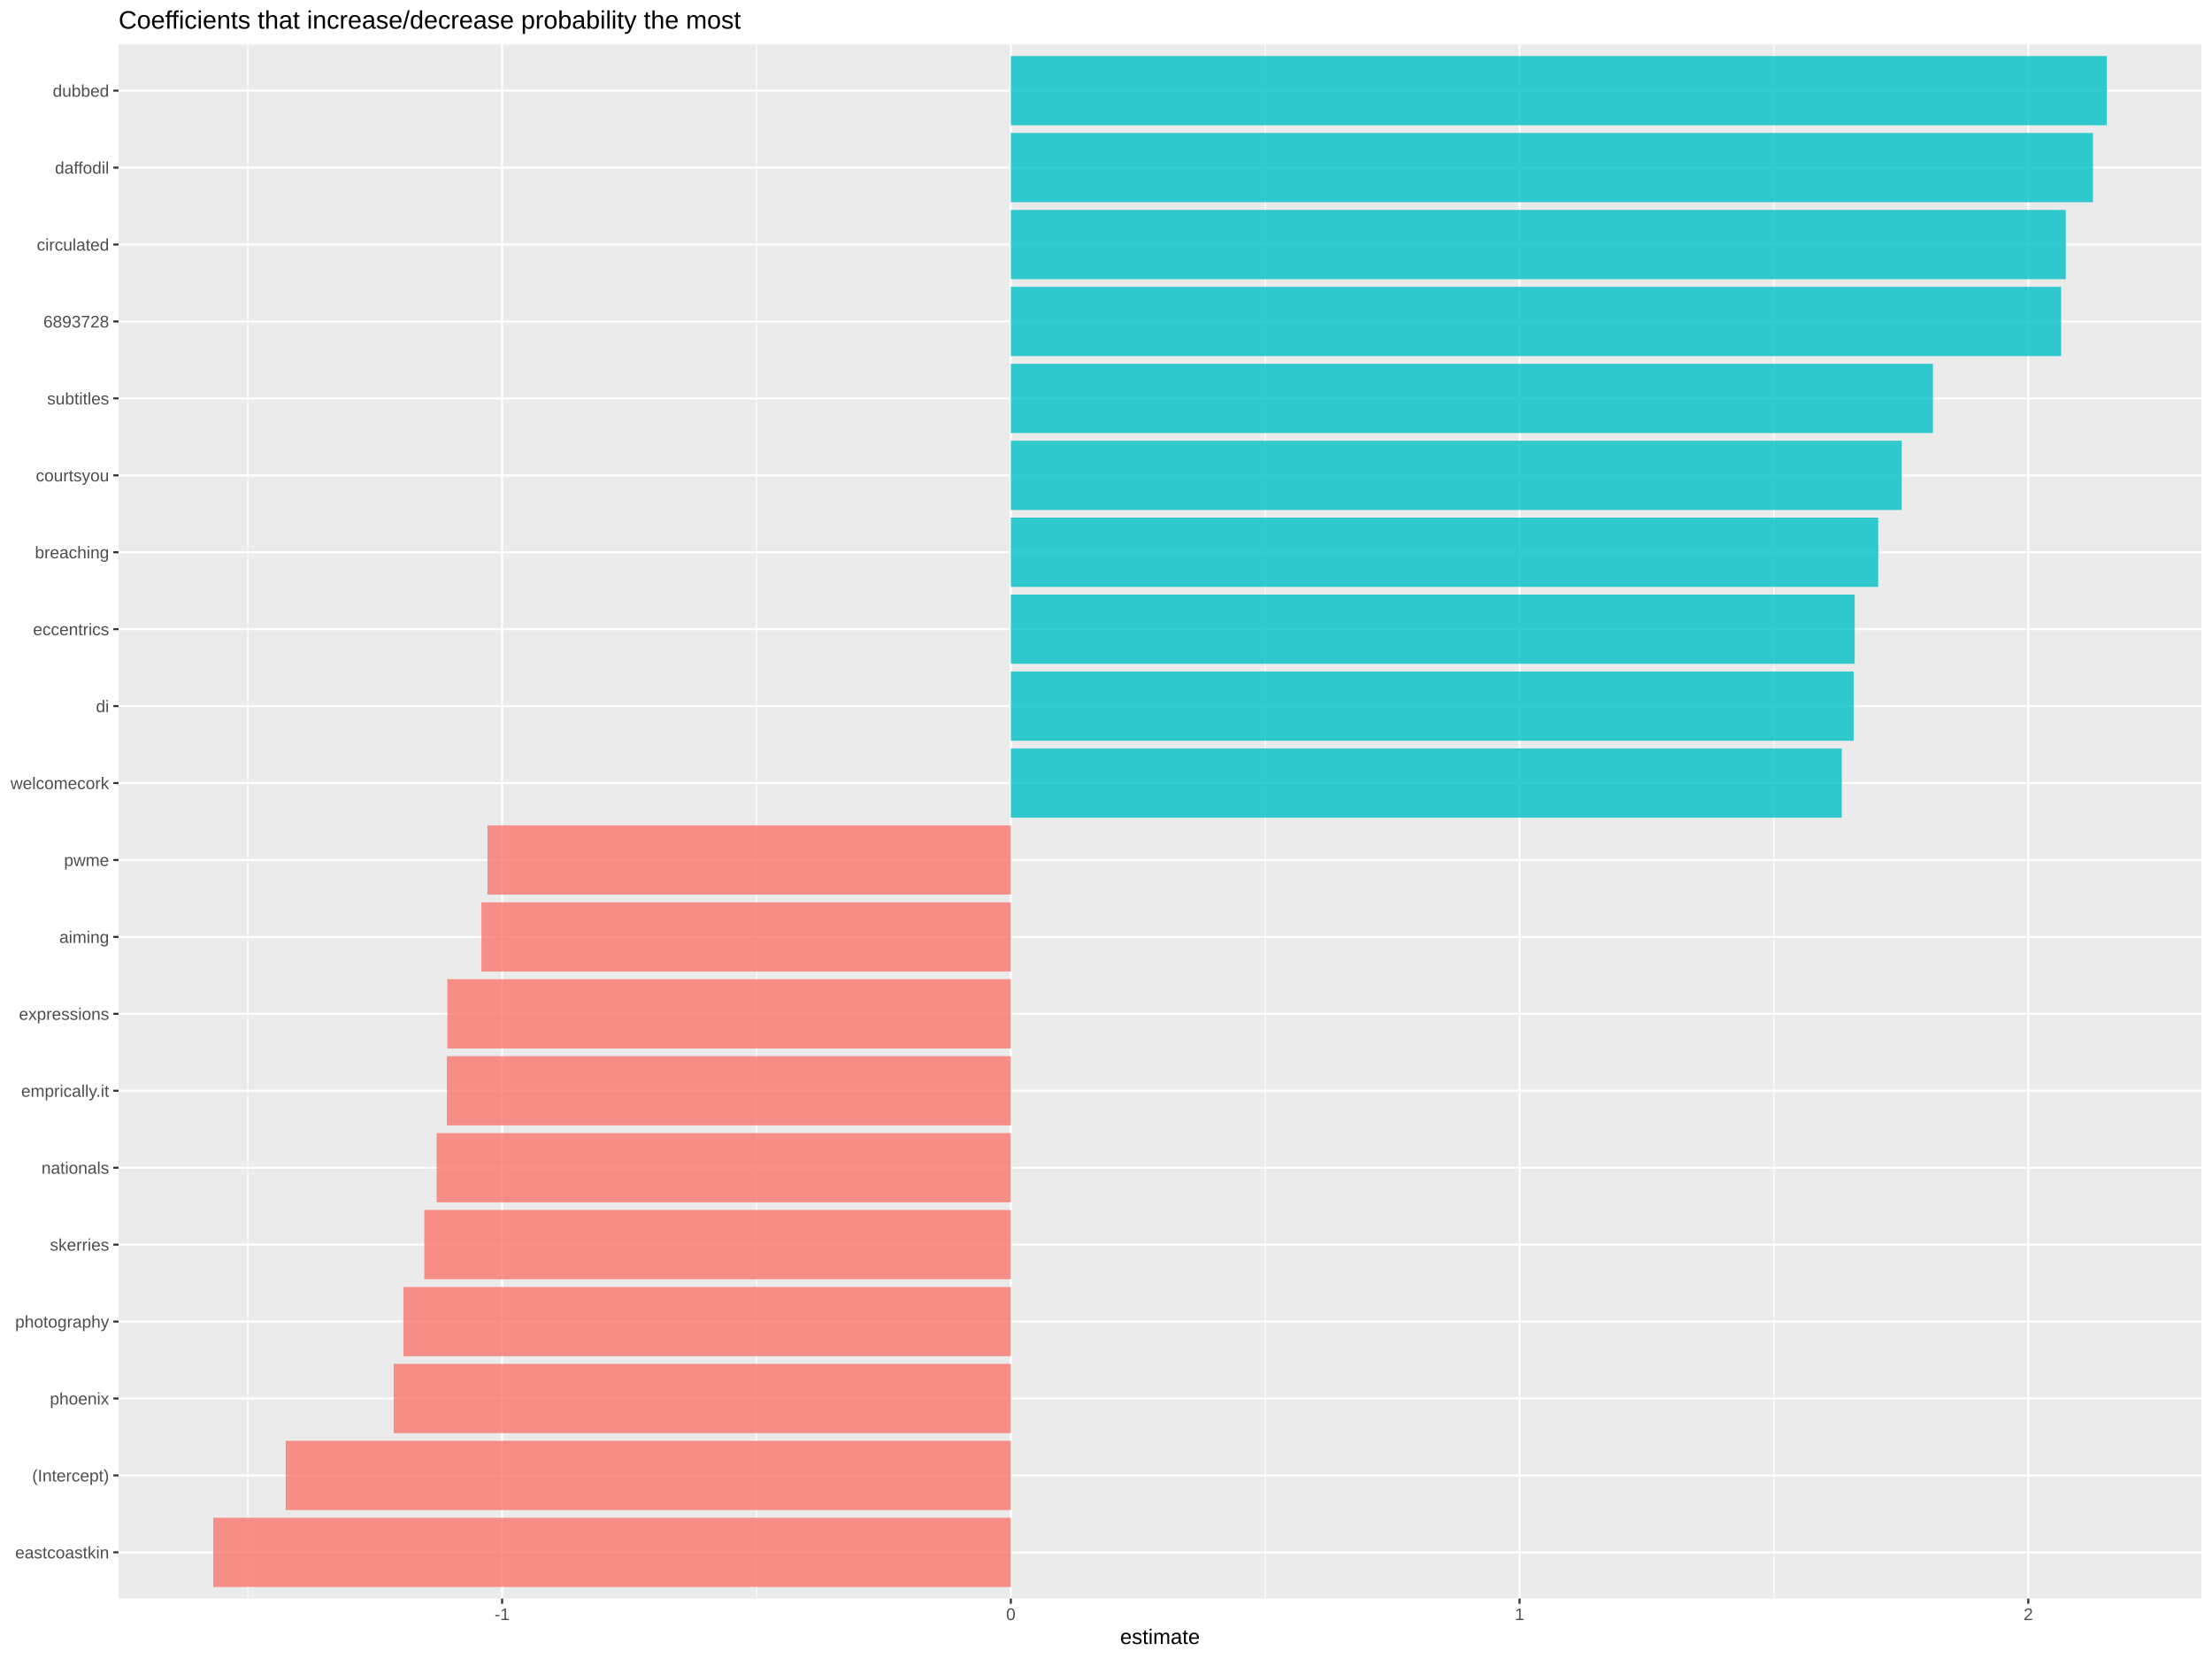
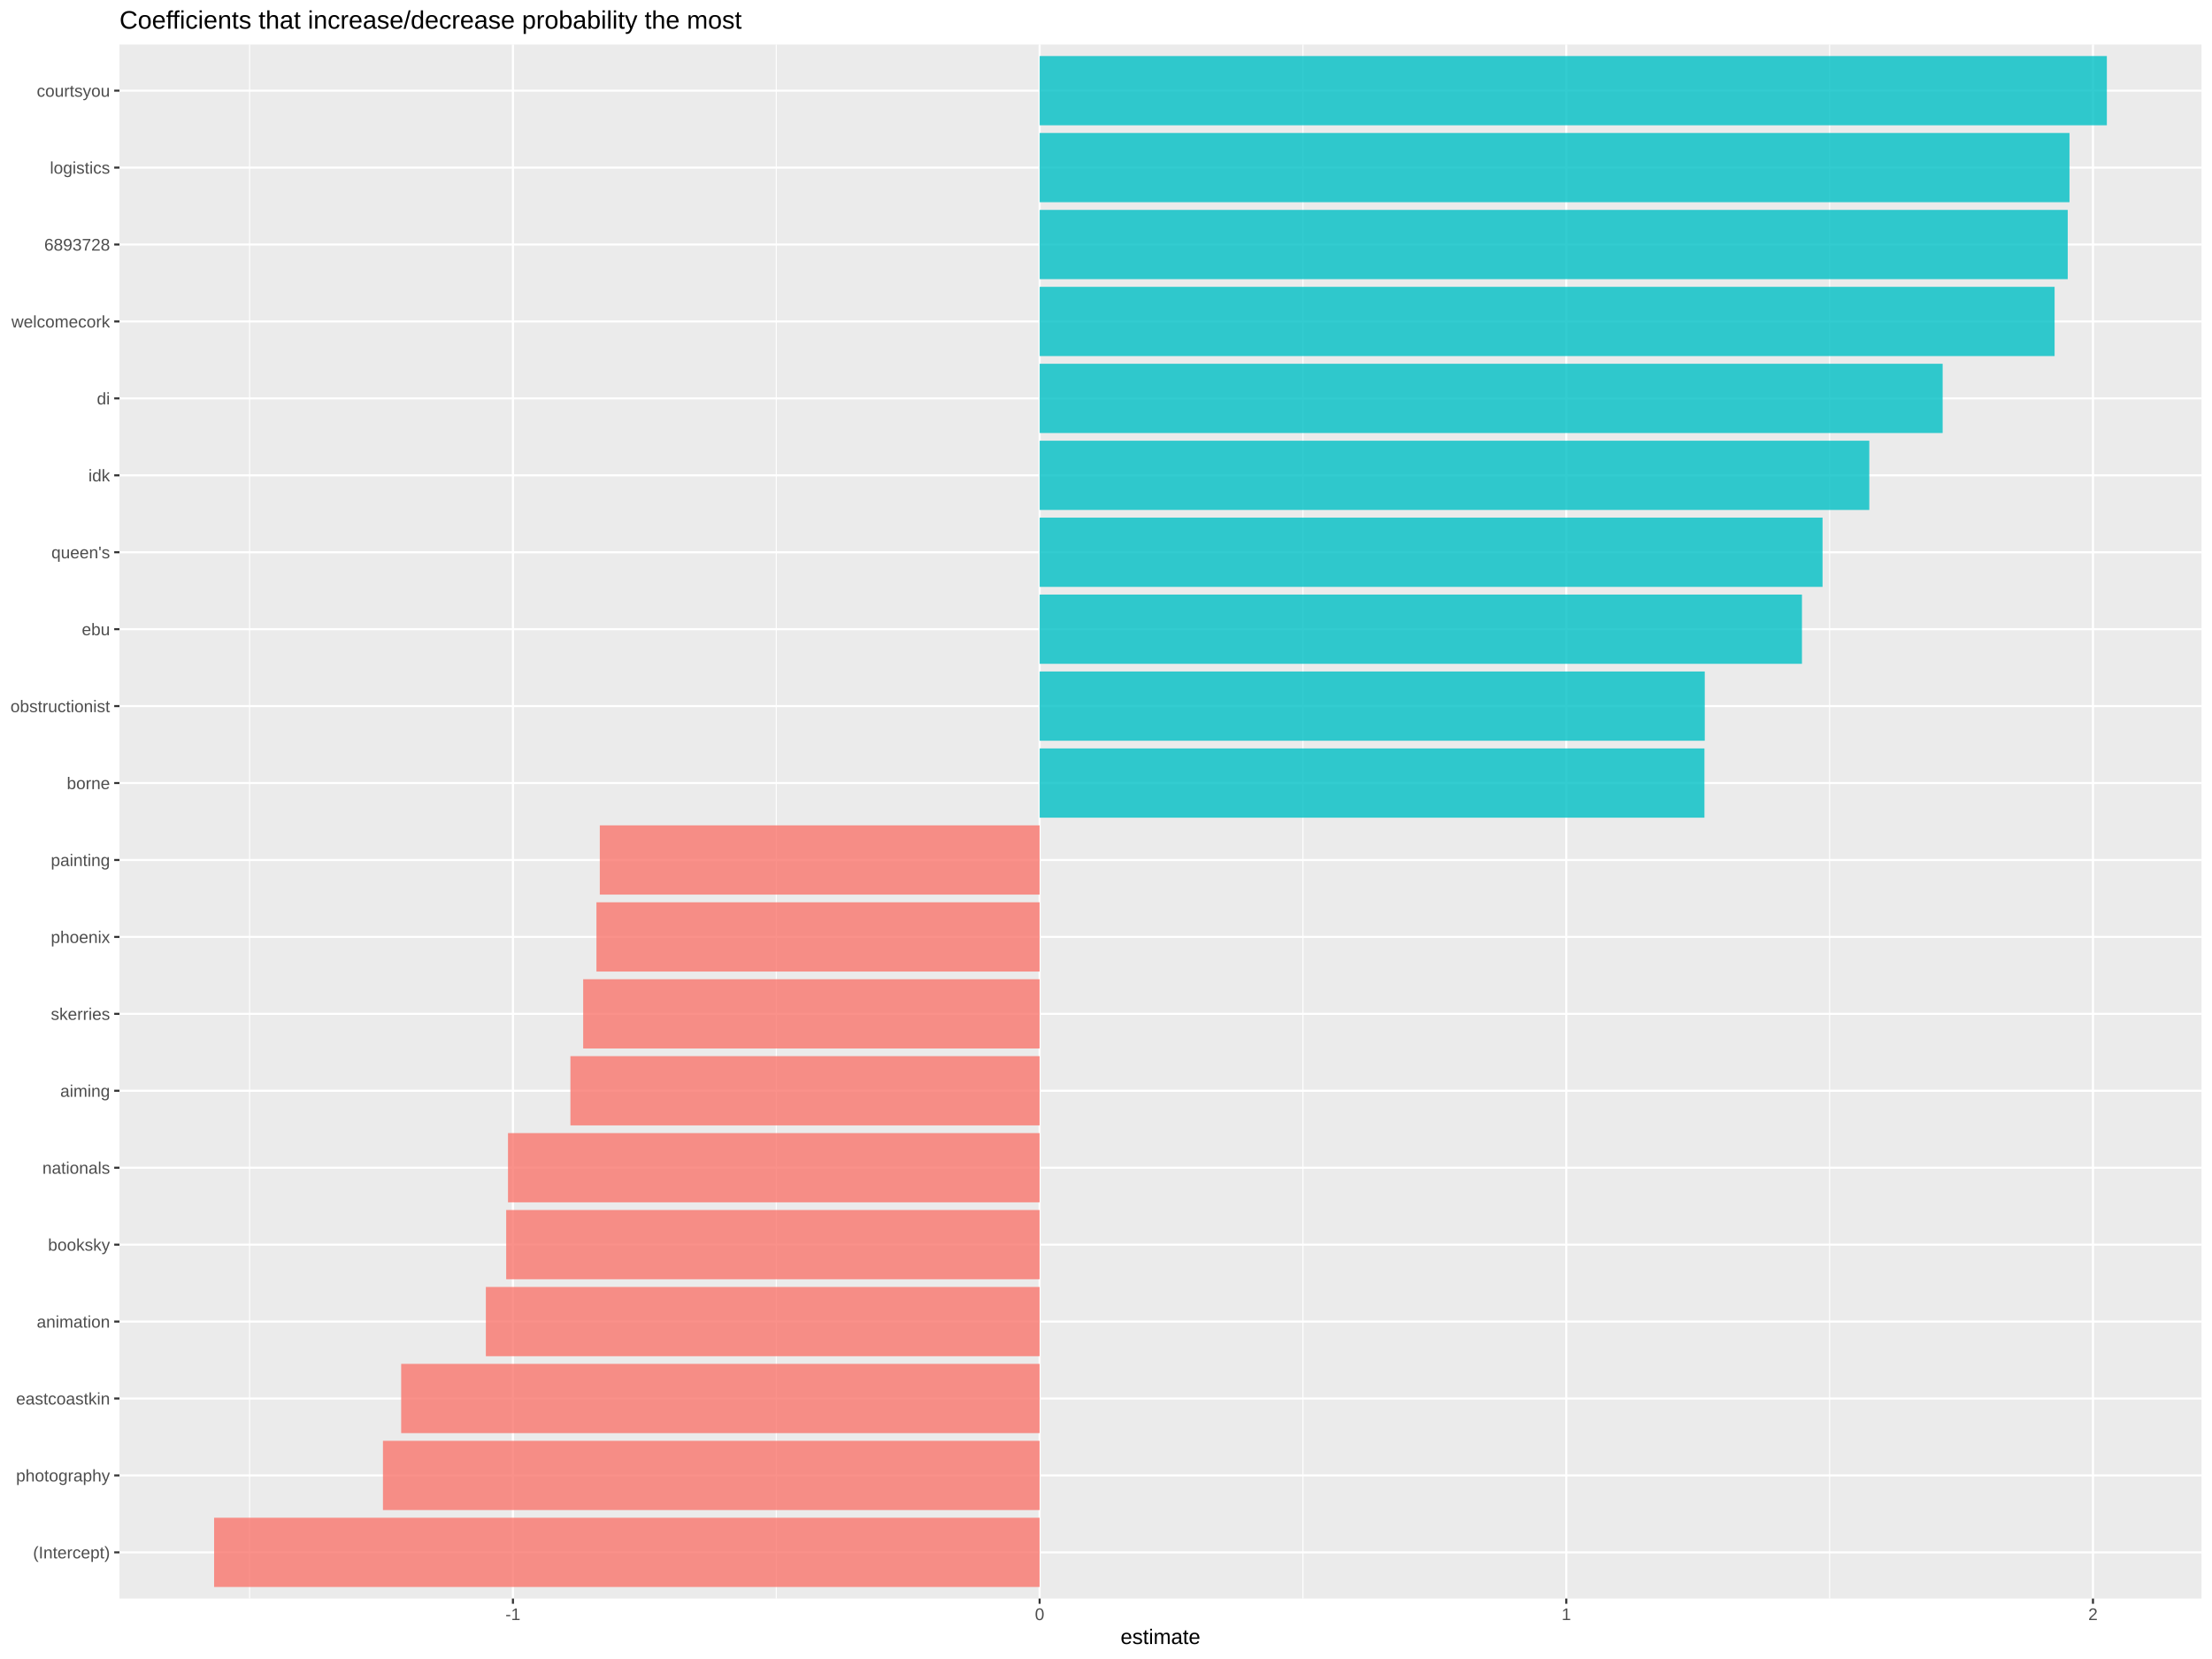
<svg xmlns="http://www.w3.org/2000/svg" width="1152.00pt" height="864.00pt" viewBox="0 0 1152.00 864.00">
  <g class="svglite">
    <defs>
      <style type="text/css">
    .svglite line, .svglite polyline, .svglite polygon, .svglite path, .svglite rect, .svglite circle {
      fill: none;
      stroke: #000000;
      stroke-linecap: round;
      stroke-linejoin: round;
      stroke-miterlimit: 10.00;
    }
    .svglite text {
      white-space: pre;
    }
    .svglite g.glyphgroup path {
      fill: inherit;
      stroke: none;
    }
  </style>
    </defs>
    <rect width="100%" height="100%" style="stroke: none; fill: #FFFFFF;" />
    <defs>
      <clipPath id="cpMC4wMHwxMTUyLjAwfDAuMDB8ODY0LjAw">
        <rect x="0.00" y="0.00" width="1152.00" height="864.00" />
      </clipPath>
    </defs>
    <g clip-path="url(#cpMC4wMHwxMTUyLjAwfDAuMDB8ODY0LjAw)">
      <rect x="0.00" y="0.00" width="1152.00" height="864.00" style="stroke-width: 1.07; stroke: #FFFFFF; fill: #FFFFFF;" />
    </g>
    <defs>
-       <clipPath id="cpNjEuNzV8MTE0Ni41MnwyMy4xOHw4MzIuNTA=">
-         <rect x="61.75" y="23.18" width="1084.77" height="809.33" />
+       <clipPath id="cpNjIuMjJ8MTE0Ni41MnwyMy4xOHw4MzIuNTA=">
+         <rect x="62.22" y="23.18" width="1084.30" height="809.33" />
      </clipPath>
    </defs>
-     <g clip-path="url(#cpNjEuNzV8MTE0Ni41MnwyMy4xOHw4MzIuNTA=)">
-       <rect x="61.75" y="23.18" width="1084.77" height="809.33" style="stroke-width: 1.07; stroke: none; fill: #EBEBEB;" />
-       <polyline points="129.03,832.50 129.03,23.18 " style="stroke-width: 0.53; stroke: #FFFFFF; stroke-linecap: butt;" />
-       <polyline points="393.97,832.50 393.97,23.18 " style="stroke-width: 0.53; stroke: #FFFFFF; stroke-linecap: butt;" />
-       <polyline points="658.91,832.50 658.91,23.18 " style="stroke-width: 0.53; stroke: #FFFFFF; stroke-linecap: butt;" />
-       <polyline points="923.85,832.50 923.85,23.18 " style="stroke-width: 0.53; stroke: #FFFFFF; stroke-linecap: butt;" />
-       <polyline points="61.75,808.46 1146.52,808.46 " style="stroke-width: 1.07; stroke: #FFFFFF; stroke-linecap: butt;" />
-       <polyline points="61.75,768.40 1146.52,768.40 " style="stroke-width: 1.07; stroke: #FFFFFF; stroke-linecap: butt;" />
-       <polyline points="61.75,728.33 1146.52,728.33 " style="stroke-width: 1.07; stroke: #FFFFFF; stroke-linecap: butt;" />
-       <polyline points="61.75,688.27 1146.52,688.27 " style="stroke-width: 1.07; stroke: #FFFFFF; stroke-linecap: butt;" />
-       <polyline points="61.75,648.20 1146.52,648.20 " style="stroke-width: 1.07; stroke: #FFFFFF; stroke-linecap: butt;" />
-       <polyline points="61.75,608.14 1146.52,608.14 " style="stroke-width: 1.07; stroke: #FFFFFF; stroke-linecap: butt;" />
-       <polyline points="61.75,568.07 1146.52,568.07 " style="stroke-width: 1.07; stroke: #FFFFFF; stroke-linecap: butt;" />
-       <polyline points="61.75,528.00 1146.52,528.00 " style="stroke-width: 1.07; stroke: #FFFFFF; stroke-linecap: butt;" />
-       <polyline points="61.75,487.94 1146.52,487.94 " style="stroke-width: 1.07; stroke: #FFFFFF; stroke-linecap: butt;" />
-       <polyline points="61.75,447.87 1146.52,447.87 " style="stroke-width: 1.07; stroke: #FFFFFF; stroke-linecap: butt;" />
-       <polyline points="61.75,407.81 1146.52,407.81 " style="stroke-width: 1.07; stroke: #FFFFFF; stroke-linecap: butt;" />
-       <polyline points="61.75,367.74 1146.52,367.74 " style="stroke-width: 1.07; stroke: #FFFFFF; stroke-linecap: butt;" />
-       <polyline points="61.75,327.68 1146.52,327.68 " style="stroke-width: 1.07; stroke: #FFFFFF; stroke-linecap: butt;" />
-       <polyline points="61.75,287.61 1146.52,287.61 " style="stroke-width: 1.07; stroke: #FFFFFF; stroke-linecap: butt;" />
-       <polyline points="61.75,247.55 1146.52,247.55 " style="stroke-width: 1.07; stroke: #FFFFFF; stroke-linecap: butt;" />
-       <polyline points="61.75,207.48 1146.52,207.48 " style="stroke-width: 1.07; stroke: #FFFFFF; stroke-linecap: butt;" />
-       <polyline points="61.75,167.41 1146.52,167.41 " style="stroke-width: 1.07; stroke: #FFFFFF; stroke-linecap: butt;" />
-       <polyline points="61.75,127.35 1146.52,127.35 " style="stroke-width: 1.07; stroke: #FFFFFF; stroke-linecap: butt;" />
-       <polyline points="61.75,87.28 1146.52,87.28 " style="stroke-width: 1.07; stroke: #FFFFFF; stroke-linecap: butt;" />
-       <polyline points="61.75,47.22 1146.52,47.22 " style="stroke-width: 1.07; stroke: #FFFFFF; stroke-linecap: butt;" />
-       <polyline points="261.50,832.50 261.50,23.18 " style="stroke-width: 1.07; stroke: #FFFFFF; stroke-linecap: butt;" />
-       <polyline points="526.44,832.50 526.44,23.18 " style="stroke-width: 1.07; stroke: #FFFFFF; stroke-linecap: butt;" />
-       <polyline points="791.38,832.50 791.38,23.18 " style="stroke-width: 1.07; stroke: #FFFFFF; stroke-linecap: butt;" />
-       <polyline points="1056.32,832.50 1056.32,23.18 " style="stroke-width: 1.07; stroke: #FFFFFF; stroke-linecap: butt;" />
-       <rect x="148.78" y="750.37" width="377.66" height="36.06" style="stroke-width: 1.07; stroke: none; stroke-linecap: butt; stroke-linejoin: miter; fill: #F8766D; fill-opacity: 0.80;" />
-       <rect x="111.06" y="790.43" width="415.38" height="36.06" style="stroke-width: 1.07; stroke: none; stroke-linecap: butt; stroke-linejoin: miter; fill: #F8766D; fill-opacity: 0.80;" />
-       <rect x="210.11" y="670.24" width="316.33" height="36.06" style="stroke-width: 1.07; stroke: none; stroke-linecap: butt; stroke-linejoin: miter; fill: #F8766D; fill-opacity: 0.80;" />
-       <rect x="220.97" y="630.17" width="305.48" height="36.06" style="stroke-width: 1.07; stroke: none; stroke-linecap: butt; stroke-linejoin: miter; fill: #F8766D; fill-opacity: 0.80;" />
-       <rect x="253.87" y="429.84" width="272.58" height="36.06" style="stroke-width: 1.07; stroke: none; stroke-linecap: butt; stroke-linejoin: miter; fill: #F8766D; fill-opacity: 0.80;" />
-       <rect x="205.02" y="710.30" width="321.43" height="36.06" style="stroke-width: 1.07; stroke: none; stroke-linecap: butt; stroke-linejoin: miter; fill: #F8766D; fill-opacity: 0.80;" />
-       <rect x="233.00" y="509.98" width="293.44" height="36.06" style="stroke-width: 1.07; stroke: none; stroke-linecap: butt; stroke-linejoin: miter; fill: #F8766D; fill-opacity: 0.80;" />
-       <rect x="250.73" y="469.91" width="275.71" height="36.06" style="stroke-width: 1.07; stroke: none; stroke-linecap: butt; stroke-linejoin: miter; fill: #F8766D; fill-opacity: 0.80;" />
-       <rect x="227.39" y="590.11" width="299.05" height="36.06" style="stroke-width: 1.07; stroke: none; stroke-linecap: butt; stroke-linejoin: miter; fill: #F8766D; fill-opacity: 0.80;" />
-       <rect x="232.74" y="550.04" width="293.70" height="36.06" style="stroke-width: 1.07; stroke: none; stroke-linecap: butt; stroke-linejoin: miter; fill: #F8766D; fill-opacity: 0.80;" />
-       <rect x="526.44" y="109.32" width="549.41" height="36.06" style="stroke-width: 1.07; stroke: none; stroke-linecap: butt; stroke-linejoin: miter; fill: #00BFC4; fill-opacity: 0.80;" />
-       <rect x="526.44" y="349.71" width="438.93" height="36.06" style="stroke-width: 1.07; stroke: none; stroke-linecap: butt; stroke-linejoin: miter; fill: #00BFC4; fill-opacity: 0.80;" />
-       <rect x="526.44" y="389.78" width="432.75" height="36.06" style="stroke-width: 1.07; stroke: none; stroke-linecap: butt; stroke-linejoin: miter; fill: #00BFC4; fill-opacity: 0.80;" />
-       <rect x="526.44" y="69.25" width="563.56" height="36.06" style="stroke-width: 1.07; stroke: none; stroke-linecap: butt; stroke-linejoin: miter; fill: #00BFC4; fill-opacity: 0.80;" />
-       <rect x="526.44" y="189.45" width="480.22" height="36.06" style="stroke-width: 1.07; stroke: none; stroke-linecap: butt; stroke-linejoin: miter; fill: #00BFC4; fill-opacity: 0.80;" />
-       <rect x="526.44" y="309.65" width="439.47" height="36.06" style="stroke-width: 1.07; stroke: none; stroke-linecap: butt; stroke-linejoin: miter; fill: #00BFC4; fill-opacity: 0.80;" />
-       <rect x="526.44" y="229.52" width="463.96" height="36.06" style="stroke-width: 1.07; stroke: none; stroke-linecap: butt; stroke-linejoin: miter; fill: #00BFC4; fill-opacity: 0.80;" />
-       <rect x="526.44" y="29.19" width="570.77" height="36.06" style="stroke-width: 1.07; stroke: none; stroke-linecap: butt; stroke-linejoin: miter; fill: #00BFC4; fill-opacity: 0.80;" />
-       <rect x="526.44" y="149.38" width="546.98" height="36.06" style="stroke-width: 1.07; stroke: none; stroke-linecap: butt; stroke-linejoin: miter; fill: #00BFC4; fill-opacity: 0.80;" />
-       <rect x="526.44" y="269.58" width="451.71" height="36.06" style="stroke-width: 1.07; stroke: none; stroke-linecap: butt; stroke-linejoin: miter; fill: #00BFC4; fill-opacity: 0.80;" />
+     <g clip-path="url(#cpNjIuMjJ8MTE0Ni41MnwyMy4xOHw4MzIuNTA=)">
+       <rect x="62.22" y="23.18" width="1084.30" height="809.33" style="stroke-width: 1.07; stroke: none; fill: #EBEBEB;" />
+       <polyline points="129.99,832.50 129.99,23.18 " style="stroke-width: 0.53; stroke: #FFFFFF; stroke-linecap: butt;" />
+       <polyline points="404.28,832.50 404.28,23.18 " style="stroke-width: 0.53; stroke: #FFFFFF; stroke-linecap: butt;" />
+       <polyline points="678.57,832.50 678.57,23.18 " style="stroke-width: 0.53; stroke: #FFFFFF; stroke-linecap: butt;" />
+       <polyline points="952.86,832.50 952.86,23.18 " style="stroke-width: 0.53; stroke: #FFFFFF; stroke-linecap: butt;" />
+       <polyline points="62.22,808.46 1146.52,808.46 " style="stroke-width: 1.07; stroke: #FFFFFF; stroke-linecap: butt;" />
+       <polyline points="62.22,768.40 1146.52,768.40 " style="stroke-width: 1.07; stroke: #FFFFFF; stroke-linecap: butt;" />
+       <polyline points="62.22,728.33 1146.52,728.33 " style="stroke-width: 1.07; stroke: #FFFFFF; stroke-linecap: butt;" />
+       <polyline points="62.22,688.27 1146.52,688.27 " style="stroke-width: 1.07; stroke: #FFFFFF; stroke-linecap: butt;" />
+       <polyline points="62.22,648.20 1146.52,648.20 " style="stroke-width: 1.07; stroke: #FFFFFF; stroke-linecap: butt;" />
+       <polyline points="62.22,608.14 1146.52,608.14 " style="stroke-width: 1.07; stroke: #FFFFFF; stroke-linecap: butt;" />
+       <polyline points="62.22,568.07 1146.52,568.07 " style="stroke-width: 1.07; stroke: #FFFFFF; stroke-linecap: butt;" />
+       <polyline points="62.22,528.00 1146.52,528.00 " style="stroke-width: 1.07; stroke: #FFFFFF; stroke-linecap: butt;" />
+       <polyline points="62.22,487.94 1146.52,487.94 " style="stroke-width: 1.07; stroke: #FFFFFF; stroke-linecap: butt;" />
+       <polyline points="62.22,447.87 1146.52,447.87 " style="stroke-width: 1.07; stroke: #FFFFFF; stroke-linecap: butt;" />
+       <polyline points="62.22,407.81 1146.52,407.81 " style="stroke-width: 1.07; stroke: #FFFFFF; stroke-linecap: butt;" />
+       <polyline points="62.22,367.74 1146.52,367.74 " style="stroke-width: 1.07; stroke: #FFFFFF; stroke-linecap: butt;" />
+       <polyline points="62.22,327.68 1146.52,327.68 " style="stroke-width: 1.07; stroke: #FFFFFF; stroke-linecap: butt;" />
+       <polyline points="62.22,287.61 1146.52,287.61 " style="stroke-width: 1.07; stroke: #FFFFFF; stroke-linecap: butt;" />
+       <polyline points="62.22,247.55 1146.52,247.55 " style="stroke-width: 1.07; stroke: #FFFFFF; stroke-linecap: butt;" />
+       <polyline points="62.22,207.48 1146.52,207.48 " style="stroke-width: 1.07; stroke: #FFFFFF; stroke-linecap: butt;" />
+       <polyline points="62.22,167.41 1146.52,167.41 " style="stroke-width: 1.07; stroke: #FFFFFF; stroke-linecap: butt;" />
+       <polyline points="62.22,127.35 1146.52,127.35 " style="stroke-width: 1.07; stroke: #FFFFFF; stroke-linecap: butt;" />
+       <polyline points="62.22,87.28 1146.52,87.28 " style="stroke-width: 1.07; stroke: #FFFFFF; stroke-linecap: butt;" />
+       <polyline points="62.22,47.22 1146.52,47.22 " style="stroke-width: 1.07; stroke: #FFFFFF; stroke-linecap: butt;" />
+       <polyline points="267.14,832.50 267.14,23.18 " style="stroke-width: 1.07; stroke: #FFFFFF; stroke-linecap: butt;" />
+       <polyline points="541.43,832.50 541.43,23.18 " style="stroke-width: 1.07; stroke: #FFFFFF; stroke-linecap: butt;" />
+       <polyline points="815.72,832.50 815.72,23.18 " style="stroke-width: 1.07; stroke: #FFFFFF; stroke-linecap: butt;" />
+       <polyline points="1090.01,832.50 1090.01,23.18 " style="stroke-width: 1.07; stroke: #FFFFFF; stroke-linecap: butt;" />
+       <rect x="111.51" y="790.43" width="429.92" height="36.06" style="stroke-width: 1.07; stroke: none; stroke-linecap: butt; stroke-linejoin: miter; fill: #F8766D; fill-opacity: 0.80;" />
+       <rect x="208.93" y="710.30" width="332.50" height="36.06" style="stroke-width: 1.07; stroke: none; stroke-linecap: butt; stroke-linejoin: miter; fill: #F8766D; fill-opacity: 0.80;" />
+       <rect x="199.44" y="750.37" width="341.99" height="36.06" style="stroke-width: 1.07; stroke: none; stroke-linecap: butt; stroke-linejoin: miter; fill: #F8766D; fill-opacity: 0.80;" />
+       <rect x="263.62" y="630.17" width="277.81" height="36.06" style="stroke-width: 1.07; stroke: none; stroke-linecap: butt; stroke-linejoin: miter; fill: #F8766D; fill-opacity: 0.80;" />
+       <rect x="312.37" y="429.84" width="229.06" height="36.06" style="stroke-width: 1.07; stroke: none; stroke-linecap: butt; stroke-linejoin: miter; fill: #F8766D; fill-opacity: 0.80;" />
+       <rect x="541.43" y="389.78" width="346.23" height="36.06" style="stroke-width: 1.07; stroke: none; stroke-linecap: butt; stroke-linejoin: miter; fill: #00BFC4; fill-opacity: 0.80;" />
+       <rect x="303.72" y="509.98" width="237.71" height="36.06" style="stroke-width: 1.07; stroke: none; stroke-linecap: butt; stroke-linejoin: miter; fill: #F8766D; fill-opacity: 0.80;" />
+       <rect x="541.43" y="229.52" width="432.09" height="36.06" style="stroke-width: 1.07; stroke: none; stroke-linecap: butt; stroke-linejoin: miter; fill: #00BFC4; fill-opacity: 0.80;" />
+       <rect x="310.62" y="469.91" width="230.81" height="36.06" style="stroke-width: 1.07; stroke: none; stroke-linecap: butt; stroke-linejoin: miter; fill: #F8766D; fill-opacity: 0.80;" />
+       <rect x="297.07" y="550.04" width="244.36" height="36.06" style="stroke-width: 1.07; stroke: none; stroke-linecap: butt; stroke-linejoin: miter; fill: #F8766D; fill-opacity: 0.80;" />
+       <rect x="541.43" y="269.58" width="407.75" height="36.06" style="stroke-width: 1.07; stroke: none; stroke-linecap: butt; stroke-linejoin: miter; fill: #00BFC4; fill-opacity: 0.80;" />
+       <rect x="264.56" y="590.11" width="276.87" height="36.06" style="stroke-width: 1.07; stroke: none; stroke-linecap: butt; stroke-linejoin: miter; fill: #F8766D; fill-opacity: 0.80;" />
+       <rect x="541.43" y="189.45" width="470.29" height="36.06" style="stroke-width: 1.07; stroke: none; stroke-linecap: butt; stroke-linejoin: miter; fill: #00BFC4; fill-opacity: 0.80;" />
+       <rect x="541.43" y="149.38" width="528.59" height="36.06" style="stroke-width: 1.07; stroke: none; stroke-linecap: butt; stroke-linejoin: miter; fill: #00BFC4; fill-opacity: 0.80;" />
+       <rect x="253.03" y="670.24" width="288.40" height="36.06" style="stroke-width: 1.07; stroke: none; stroke-linecap: butt; stroke-linejoin: miter; fill: #F8766D; fill-opacity: 0.80;" />
+       <rect x="541.43" y="29.19" width="555.81" height="36.06" style="stroke-width: 1.07; stroke: none; stroke-linecap: butt; stroke-linejoin: miter; fill: #00BFC4; fill-opacity: 0.80;" />
+       <rect x="541.43" y="69.25" width="536.35" height="36.06" style="stroke-width: 1.07; stroke: none; stroke-linecap: butt; stroke-linejoin: miter; fill: #00BFC4; fill-opacity: 0.80;" />
+       <rect x="541.43" y="109.32" width="535.43" height="36.06" style="stroke-width: 1.07; stroke: none; stroke-linecap: butt; stroke-linejoin: miter; fill: #00BFC4; fill-opacity: 0.80;" />
+       <rect x="541.43" y="309.65" width="397.02" height="36.06" style="stroke-width: 1.07; stroke: none; stroke-linecap: butt; stroke-linejoin: miter; fill: #00BFC4; fill-opacity: 0.80;" />
+       <rect x="541.43" y="349.71" width="346.39" height="36.06" style="stroke-width: 1.07; stroke: none; stroke-linecap: butt; stroke-linejoin: miter; fill: #00BFC4; fill-opacity: 0.80;" />
    </g>
    <g clip-path="url(#cpMC4wMHwxMTUyLjAwfDAuMDB8ODY0LjAw)">
-       <text x="56.82" y="811.61" text-anchor="end" style="font-size: 8.80px;fill: #4D4D4D; font-family: &quot;Arial&quot;;" textLength="48.91px" lengthAdjust="spacingAndGlyphs">eastcoastkin</text>
-       <text x="56.82" y="771.55" text-anchor="end" style="font-size: 8.80px;fill: #4D4D4D; font-family: &quot;Arial&quot;;" textLength="40.05px" lengthAdjust="spacingAndGlyphs">(Intercept)</text>
-       <text x="56.82" y="731.48" text-anchor="end" style="font-size: 8.80px;fill: #4D4D4D; font-family: &quot;Arial&quot;;" textLength="30.81px" lengthAdjust="spacingAndGlyphs">phoenix</text>
-       <text x="56.82" y="691.42" text-anchor="end" style="font-size: 8.80px;fill: #4D4D4D; font-family: &quot;Arial&quot;;" textLength="48.89px" lengthAdjust="spacingAndGlyphs">photography</text>
-       <text x="56.82" y="651.35" text-anchor="end" style="font-size: 8.80px;fill: #4D4D4D; font-family: &quot;Arial&quot;;" textLength="30.80px" lengthAdjust="spacingAndGlyphs">skerries</text>
-       <text x="56.82" y="611.29" text-anchor="end" style="font-size: 8.80px;fill: #4D4D4D; font-family: &quot;Arial&quot;;" textLength="35.20px" lengthAdjust="spacingAndGlyphs">nationals</text>
-       <text x="56.82" y="571.22" text-anchor="end" style="font-size: 8.80px;fill: #4D4D4D; font-family: &quot;Arial&quot;;" textLength="45.77px" lengthAdjust="spacingAndGlyphs">emprically.it</text>
-       <text x="56.82" y="531.15" text-anchor="end" style="font-size: 8.80px;fill: #4D4D4D; font-family: &quot;Arial&quot;;" textLength="46.95px" lengthAdjust="spacingAndGlyphs">expressions</text>
-       <text x="56.82" y="491.09" text-anchor="end" style="font-size: 8.80px;fill: #4D4D4D; font-family: &quot;Arial&quot;;" textLength="25.91px" lengthAdjust="spacingAndGlyphs">aiming</text>
-       <text x="56.82" y="451.02" text-anchor="end" style="font-size: 8.80px;fill: #4D4D4D; font-family: &quot;Arial&quot;;" textLength="23.47px" lengthAdjust="spacingAndGlyphs">pwme</text>
-       <text x="56.82" y="410.96" text-anchor="end" style="font-size: 8.80px;fill: #4D4D4D; font-family: &quot;Arial&quot;;" textLength="51.34px" lengthAdjust="spacingAndGlyphs">welcomecork</text>
-       <text x="56.82" y="370.89" text-anchor="end" style="font-size: 8.80px;fill: #4D4D4D; font-family: &quot;Arial&quot;;" textLength="6.84px" lengthAdjust="spacingAndGlyphs">di</text>
-       <text x="56.82" y="330.83" text-anchor="end" style="font-size: 8.80px;fill: #4D4D4D; font-family: &quot;Arial&quot;;" textLength="39.61px" lengthAdjust="spacingAndGlyphs">eccentrics</text>
-       <text x="56.82" y="290.76" text-anchor="end" style="font-size: 8.80px;fill: #4D4D4D; font-family: &quot;Arial&quot;;" textLength="38.62px" lengthAdjust="spacingAndGlyphs">breaching</text>
-       <text x="56.82" y="250.70" text-anchor="end" style="font-size: 8.80px;fill: #4D4D4D; font-family: &quot;Arial&quot;;" textLength="38.14px" lengthAdjust="spacingAndGlyphs">courtsyou</text>
-       <text x="56.82" y="210.63" text-anchor="end" style="font-size: 8.80px;fill: #4D4D4D; font-family: &quot;Arial&quot;;" textLength="32.27px" lengthAdjust="spacingAndGlyphs">subtitles</text>
-       <text x="56.82" y="170.56" text-anchor="end" style="font-size: 8.80px;fill: #4D4D4D; font-family: &quot;Arial&quot;;" textLength="34.23px" lengthAdjust="spacingAndGlyphs">6893728</text>
-       <text x="56.82" y="130.50" text-anchor="end" style="font-size: 8.80px;fill: #4D4D4D; font-family: &quot;Arial&quot;;" textLength="37.64px" lengthAdjust="spacingAndGlyphs">circulated</text>
-       <text x="56.82" y="90.43" text-anchor="end" style="font-size: 8.80px;fill: #4D4D4D; font-family: &quot;Arial&quot;;" textLength="28.19px" lengthAdjust="spacingAndGlyphs">daffodil</text>
-       <text x="56.82" y="50.37" text-anchor="end" style="font-size: 8.80px;fill: #4D4D4D; font-family: &quot;Arial&quot;;" textLength="29.34px" lengthAdjust="spacingAndGlyphs">dubbed</text>
-       <polyline points="59.01,808.46 61.75,808.46 " style="stroke-width: 1.07; stroke: #333333; stroke-linecap: butt;" />
-       <polyline points="59.01,768.40 61.75,768.40 " style="stroke-width: 1.07; stroke: #333333; stroke-linecap: butt;" />
-       <polyline points="59.01,728.33 61.75,728.33 " style="stroke-width: 1.07; stroke: #333333; stroke-linecap: butt;" />
-       <polyline points="59.01,688.27 61.75,688.27 " style="stroke-width: 1.07; stroke: #333333; stroke-linecap: butt;" />
-       <polyline points="59.01,648.20 61.75,648.20 " style="stroke-width: 1.07; stroke: #333333; stroke-linecap: butt;" />
-       <polyline points="59.01,608.14 61.75,608.14 " style="stroke-width: 1.07; stroke: #333333; stroke-linecap: butt;" />
-       <polyline points="59.01,568.07 61.75,568.07 " style="stroke-width: 1.07; stroke: #333333; stroke-linecap: butt;" />
-       <polyline points="59.01,528.00 61.75,528.00 " style="stroke-width: 1.07; stroke: #333333; stroke-linecap: butt;" />
-       <polyline points="59.01,487.94 61.75,487.94 " style="stroke-width: 1.07; stroke: #333333; stroke-linecap: butt;" />
-       <polyline points="59.01,447.87 61.75,447.87 " style="stroke-width: 1.07; stroke: #333333; stroke-linecap: butt;" />
-       <polyline points="59.01,407.81 61.75,407.81 " style="stroke-width: 1.07; stroke: #333333; stroke-linecap: butt;" />
-       <polyline points="59.01,367.74 61.75,367.74 " style="stroke-width: 1.07; stroke: #333333; stroke-linecap: butt;" />
-       <polyline points="59.01,327.68 61.75,327.68 " style="stroke-width: 1.07; stroke: #333333; stroke-linecap: butt;" />
-       <polyline points="59.01,287.61 61.75,287.61 " style="stroke-width: 1.07; stroke: #333333; stroke-linecap: butt;" />
-       <polyline points="59.01,247.55 61.75,247.55 " style="stroke-width: 1.07; stroke: #333333; stroke-linecap: butt;" />
-       <polyline points="59.01,207.48 61.75,207.48 " style="stroke-width: 1.07; stroke: #333333; stroke-linecap: butt;" />
-       <polyline points="59.01,167.41 61.75,167.41 " style="stroke-width: 1.07; stroke: #333333; stroke-linecap: butt;" />
-       <polyline points="59.01,127.35 61.75,127.35 " style="stroke-width: 1.07; stroke: #333333; stroke-linecap: butt;" />
-       <polyline points="59.01,87.28 61.75,87.28 " style="stroke-width: 1.07; stroke: #333333; stroke-linecap: butt;" />
-       <polyline points="59.01,47.22 61.75,47.22 " style="stroke-width: 1.07; stroke: #333333; stroke-linecap: butt;" />
-       <polyline points="261.50,835.24 261.50,832.50 " style="stroke-width: 1.07; stroke: #333333; stroke-linecap: butt;" />
-       <polyline points="526.44,835.24 526.44,832.50 " style="stroke-width: 1.07; stroke: #333333; stroke-linecap: butt;" />
-       <polyline points="791.38,835.24 791.38,832.50 " style="stroke-width: 1.07; stroke: #333333; stroke-linecap: butt;" />
-       <polyline points="1056.32,835.24 1056.32,832.50 " style="stroke-width: 1.07; stroke: #333333; stroke-linecap: butt;" />
-       <text x="261.50" y="843.74" text-anchor="middle" style="font-size: 8.80px;fill: #4D4D4D; font-family: &quot;Arial&quot;;" textLength="7.81px" lengthAdjust="spacingAndGlyphs">-1</text>
-       <text x="526.44" y="843.74" text-anchor="middle" style="font-size: 8.80px;fill: #4D4D4D; font-family: &quot;Arial&quot;;" textLength="4.89px" lengthAdjust="spacingAndGlyphs">0</text>
-       <text x="791.38" y="843.74" text-anchor="middle" style="font-size: 8.80px;fill: #4D4D4D; font-family: &quot;Arial&quot;;" textLength="4.89px" lengthAdjust="spacingAndGlyphs">1</text>
-       <text x="1056.32" y="843.74" text-anchor="middle" style="font-size: 8.80px;fill: #4D4D4D; font-family: &quot;Arial&quot;;" textLength="4.89px" lengthAdjust="spacingAndGlyphs">2</text>
-       <text x="604.14" y="856.20" text-anchor="middle" style="font-size: 11.00px; font-family: &quot;Arial&quot;;" textLength="41.59px" lengthAdjust="spacingAndGlyphs">estimate</text>
-       <text x="61.75" y="14.93" style="font-size: 13.20px; font-family: &quot;Arial&quot;;" textLength="323.56px" lengthAdjust="spacingAndGlyphs">Coefficients that increase/decrease probability the most</text>
+       <text x="57.29" y="811.61" text-anchor="end" style="font-size: 8.80px;fill: #4D4D4D; font-family: &quot;Arial&quot;;" textLength="40.05px" lengthAdjust="spacingAndGlyphs">(Intercept)</text>
+       <text x="57.29" y="771.55" text-anchor="end" style="font-size: 8.80px;fill: #4D4D4D; font-family: &quot;Arial&quot;;" textLength="48.89px" lengthAdjust="spacingAndGlyphs">photography</text>
+       <text x="57.29" y="731.48" text-anchor="end" style="font-size: 8.80px;fill: #4D4D4D; font-family: &quot;Arial&quot;;" textLength="48.91px" lengthAdjust="spacingAndGlyphs">eastcoastkin</text>
+       <text x="57.29" y="691.42" text-anchor="end" style="font-size: 8.80px;fill: #4D4D4D; font-family: &quot;Arial&quot;;" textLength="38.12px" lengthAdjust="spacingAndGlyphs">animation</text>
+       <text x="57.29" y="651.35" text-anchor="end" style="font-size: 8.80px;fill: #4D4D4D; font-family: &quot;Arial&quot;;" textLength="32.30px" lengthAdjust="spacingAndGlyphs">booksky</text>
+       <text x="57.29" y="611.29" text-anchor="end" style="font-size: 8.80px;fill: #4D4D4D; font-family: &quot;Arial&quot;;" textLength="35.20px" lengthAdjust="spacingAndGlyphs">nationals</text>
+       <text x="57.29" y="571.22" text-anchor="end" style="font-size: 8.80px;fill: #4D4D4D; font-family: &quot;Arial&quot;;" textLength="25.91px" lengthAdjust="spacingAndGlyphs">aiming</text>
+       <text x="57.29" y="531.15" text-anchor="end" style="font-size: 8.80px;fill: #4D4D4D; font-family: &quot;Arial&quot;;" textLength="30.80px" lengthAdjust="spacingAndGlyphs">skerries</text>
+       <text x="57.29" y="491.09" text-anchor="end" style="font-size: 8.80px;fill: #4D4D4D; font-family: &quot;Arial&quot;;" textLength="30.81px" lengthAdjust="spacingAndGlyphs">phoenix</text>
+       <text x="57.29" y="451.02" text-anchor="end" style="font-size: 8.80px;fill: #4D4D4D; font-family: &quot;Arial&quot;;" textLength="30.80px" lengthAdjust="spacingAndGlyphs">painting</text>
+       <text x="57.29" y="410.96" text-anchor="end" style="font-size: 8.80px;fill: #4D4D4D; font-family: &quot;Arial&quot;;" textLength="22.48px" lengthAdjust="spacingAndGlyphs">borne</text>
+       <text x="57.29" y="370.89" text-anchor="end" style="font-size: 8.80px;fill: #4D4D4D; font-family: &quot;Arial&quot;;" textLength="51.81px" lengthAdjust="spacingAndGlyphs">obstructionist</text>
+       <text x="57.29" y="330.83" text-anchor="end" style="font-size: 8.80px;fill: #4D4D4D; font-family: &quot;Arial&quot;;" textLength="14.67px" lengthAdjust="spacingAndGlyphs">ebu</text>
+       <text x="57.29" y="290.76" text-anchor="end" style="font-size: 8.80px;fill: #4D4D4D; font-family: &quot;Arial&quot;;" textLength="30.53px" lengthAdjust="spacingAndGlyphs">queen's</text>
+       <text x="57.29" y="250.70" text-anchor="end" style="font-size: 8.80px;fill: #4D4D4D; font-family: &quot;Arial&quot;;" textLength="11.25px" lengthAdjust="spacingAndGlyphs">idk</text>
+       <text x="57.29" y="210.63" text-anchor="end" style="font-size: 8.80px;fill: #4D4D4D; font-family: &quot;Arial&quot;;" textLength="6.84px" lengthAdjust="spacingAndGlyphs">di</text>
+       <text x="57.29" y="170.56" text-anchor="end" style="font-size: 8.80px;fill: #4D4D4D; font-family: &quot;Arial&quot;;" textLength="51.34px" lengthAdjust="spacingAndGlyphs">welcomecork</text>
+       <text x="57.29" y="130.50" text-anchor="end" style="font-size: 8.80px;fill: #4D4D4D; font-family: &quot;Arial&quot;;" textLength="34.23px" lengthAdjust="spacingAndGlyphs">6893728</text>
+       <text x="57.29" y="90.43" text-anchor="end" style="font-size: 8.80px;fill: #4D4D4D; font-family: &quot;Arial&quot;;" textLength="31.30px" lengthAdjust="spacingAndGlyphs">logistics</text>
+       <text x="57.29" y="50.37" text-anchor="end" style="font-size: 8.80px;fill: #4D4D4D; font-family: &quot;Arial&quot;;" textLength="38.14px" lengthAdjust="spacingAndGlyphs">courtsyou</text>
+       <polyline points="59.48,808.46 62.22,808.46 " style="stroke-width: 1.07; stroke: #333333; stroke-linecap: butt;" />
+       <polyline points="59.48,768.40 62.22,768.40 " style="stroke-width: 1.07; stroke: #333333; stroke-linecap: butt;" />
+       <polyline points="59.48,728.33 62.22,728.33 " style="stroke-width: 1.07; stroke: #333333; stroke-linecap: butt;" />
+       <polyline points="59.48,688.27 62.22,688.27 " style="stroke-width: 1.07; stroke: #333333; stroke-linecap: butt;" />
+       <polyline points="59.48,648.20 62.22,648.20 " style="stroke-width: 1.07; stroke: #333333; stroke-linecap: butt;" />
+       <polyline points="59.48,608.14 62.22,608.14 " style="stroke-width: 1.07; stroke: #333333; stroke-linecap: butt;" />
+       <polyline points="59.48,568.07 62.22,568.07 " style="stroke-width: 1.07; stroke: #333333; stroke-linecap: butt;" />
+       <polyline points="59.48,528.00 62.22,528.00 " style="stroke-width: 1.07; stroke: #333333; stroke-linecap: butt;" />
+       <polyline points="59.48,487.94 62.22,487.94 " style="stroke-width: 1.07; stroke: #333333; stroke-linecap: butt;" />
+       <polyline points="59.48,447.87 62.22,447.87 " style="stroke-width: 1.07; stroke: #333333; stroke-linecap: butt;" />
+       <polyline points="59.48,407.81 62.22,407.81 " style="stroke-width: 1.07; stroke: #333333; stroke-linecap: butt;" />
+       <polyline points="59.48,367.74 62.22,367.74 " style="stroke-width: 1.07; stroke: #333333; stroke-linecap: butt;" />
+       <polyline points="59.48,327.68 62.22,327.68 " style="stroke-width: 1.07; stroke: #333333; stroke-linecap: butt;" />
+       <polyline points="59.48,287.61 62.22,287.61 " style="stroke-width: 1.07; stroke: #333333; stroke-linecap: butt;" />
+       <polyline points="59.48,247.55 62.22,247.55 " style="stroke-width: 1.07; stroke: #333333; stroke-linecap: butt;" />
+       <polyline points="59.48,207.48 62.22,207.48 " style="stroke-width: 1.07; stroke: #333333; stroke-linecap: butt;" />
+       <polyline points="59.48,167.41 62.22,167.41 " style="stroke-width: 1.07; stroke: #333333; stroke-linecap: butt;" />
+       <polyline points="59.48,127.35 62.22,127.35 " style="stroke-width: 1.07; stroke: #333333; stroke-linecap: butt;" />
+       <polyline points="59.48,87.28 62.22,87.28 " style="stroke-width: 1.07; stroke: #333333; stroke-linecap: butt;" />
+       <polyline points="59.48,47.22 62.22,47.22 " style="stroke-width: 1.07; stroke: #333333; stroke-linecap: butt;" />
+       <polyline points="267.14,835.24 267.14,832.50 " style="stroke-width: 1.07; stroke: #333333; stroke-linecap: butt;" />
+       <polyline points="541.43,835.24 541.43,832.50 " style="stroke-width: 1.07; stroke: #333333; stroke-linecap: butt;" />
+       <polyline points="815.72,835.24 815.72,832.50 " style="stroke-width: 1.07; stroke: #333333; stroke-linecap: butt;" />
+       <polyline points="1090.01,835.24 1090.01,832.50 " style="stroke-width: 1.07; stroke: #333333; stroke-linecap: butt;" />
+       <text x="267.14" y="843.74" text-anchor="middle" style="font-size: 8.80px;fill: #4D4D4D; font-family: &quot;Arial&quot;;" textLength="7.81px" lengthAdjust="spacingAndGlyphs">-1</text>
+       <text x="541.43" y="843.74" text-anchor="middle" style="font-size: 8.80px;fill: #4D4D4D; font-family: &quot;Arial&quot;;" textLength="4.89px" lengthAdjust="spacingAndGlyphs">0</text>
+       <text x="815.72" y="843.74" text-anchor="middle" style="font-size: 8.80px;fill: #4D4D4D; font-family: &quot;Arial&quot;;" textLength="4.89px" lengthAdjust="spacingAndGlyphs">1</text>
+       <text x="1090.01" y="843.74" text-anchor="middle" style="font-size: 8.80px;fill: #4D4D4D; font-family: &quot;Arial&quot;;" textLength="4.89px" lengthAdjust="spacingAndGlyphs">2</text>
+       <text x="604.37" y="856.20" text-anchor="middle" style="font-size: 11.00px; font-family: &quot;Arial&quot;;" textLength="41.59px" lengthAdjust="spacingAndGlyphs">estimate</text>
+       <text x="62.22" y="14.93" style="font-size: 13.20px; font-family: &quot;Arial&quot;;" textLength="323.56px" lengthAdjust="spacingAndGlyphs">Coefficients that increase/decrease probability the most</text>
    </g>
  </g>
</svg>
